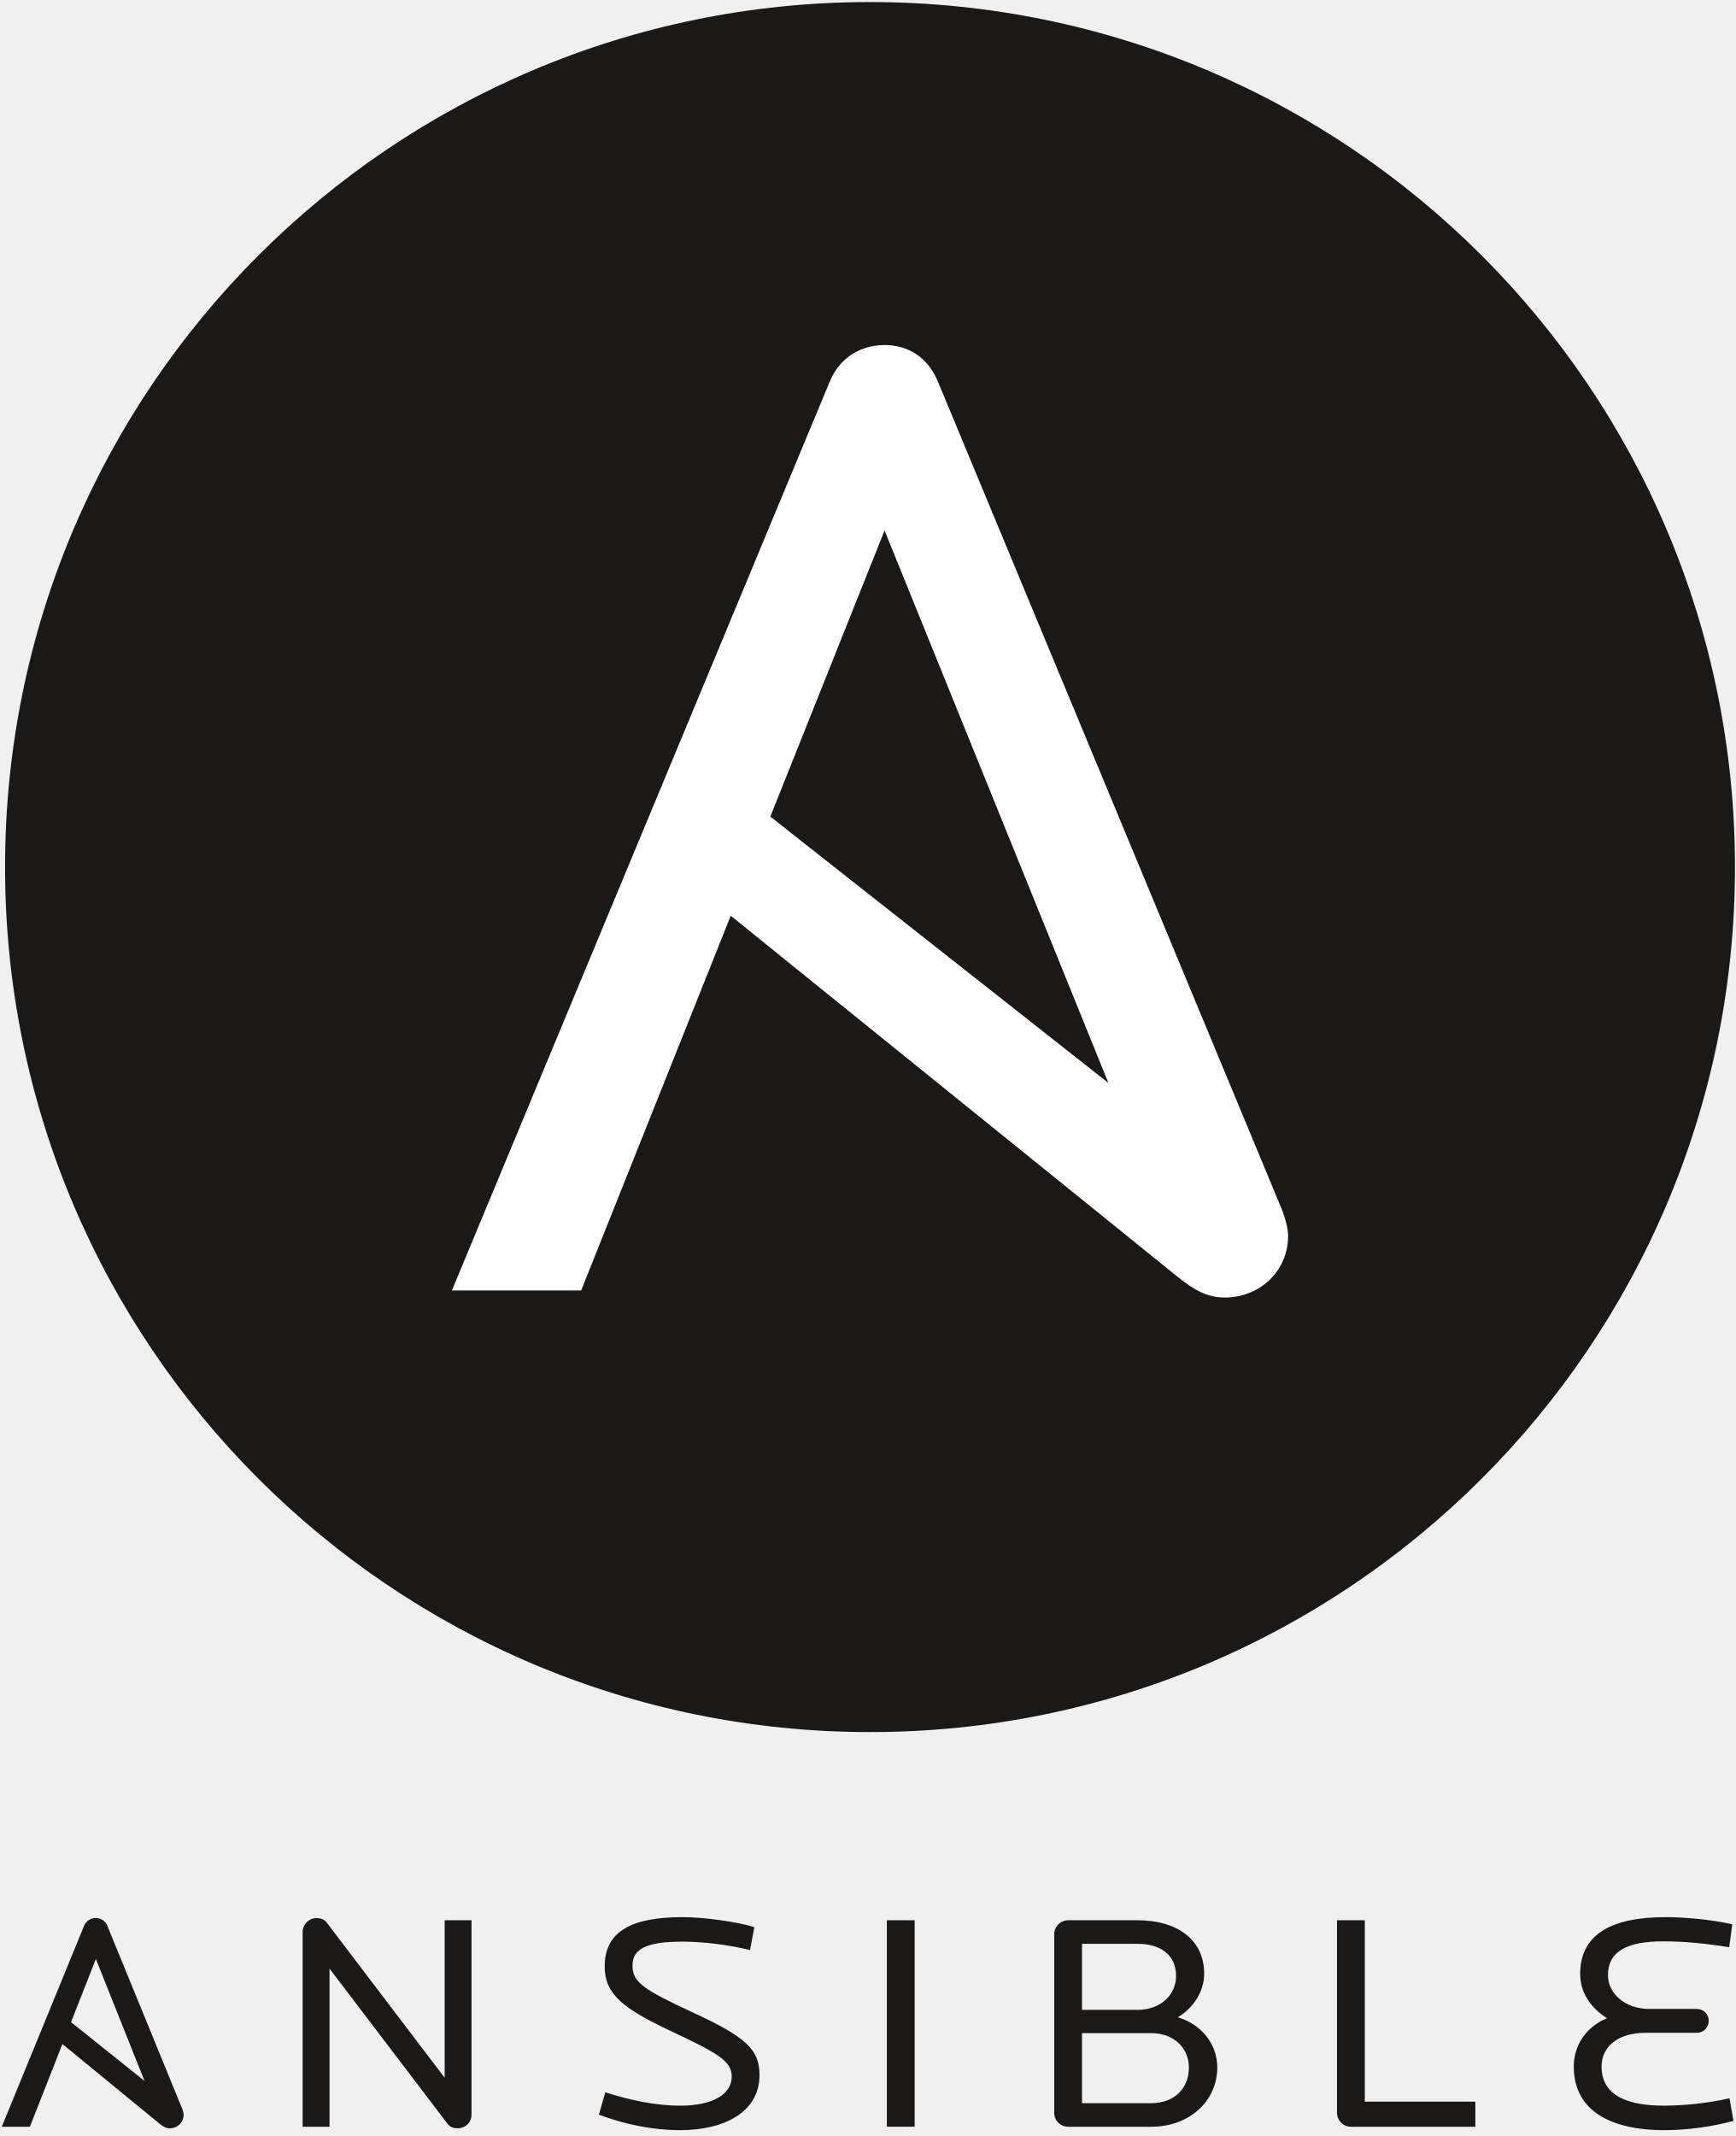
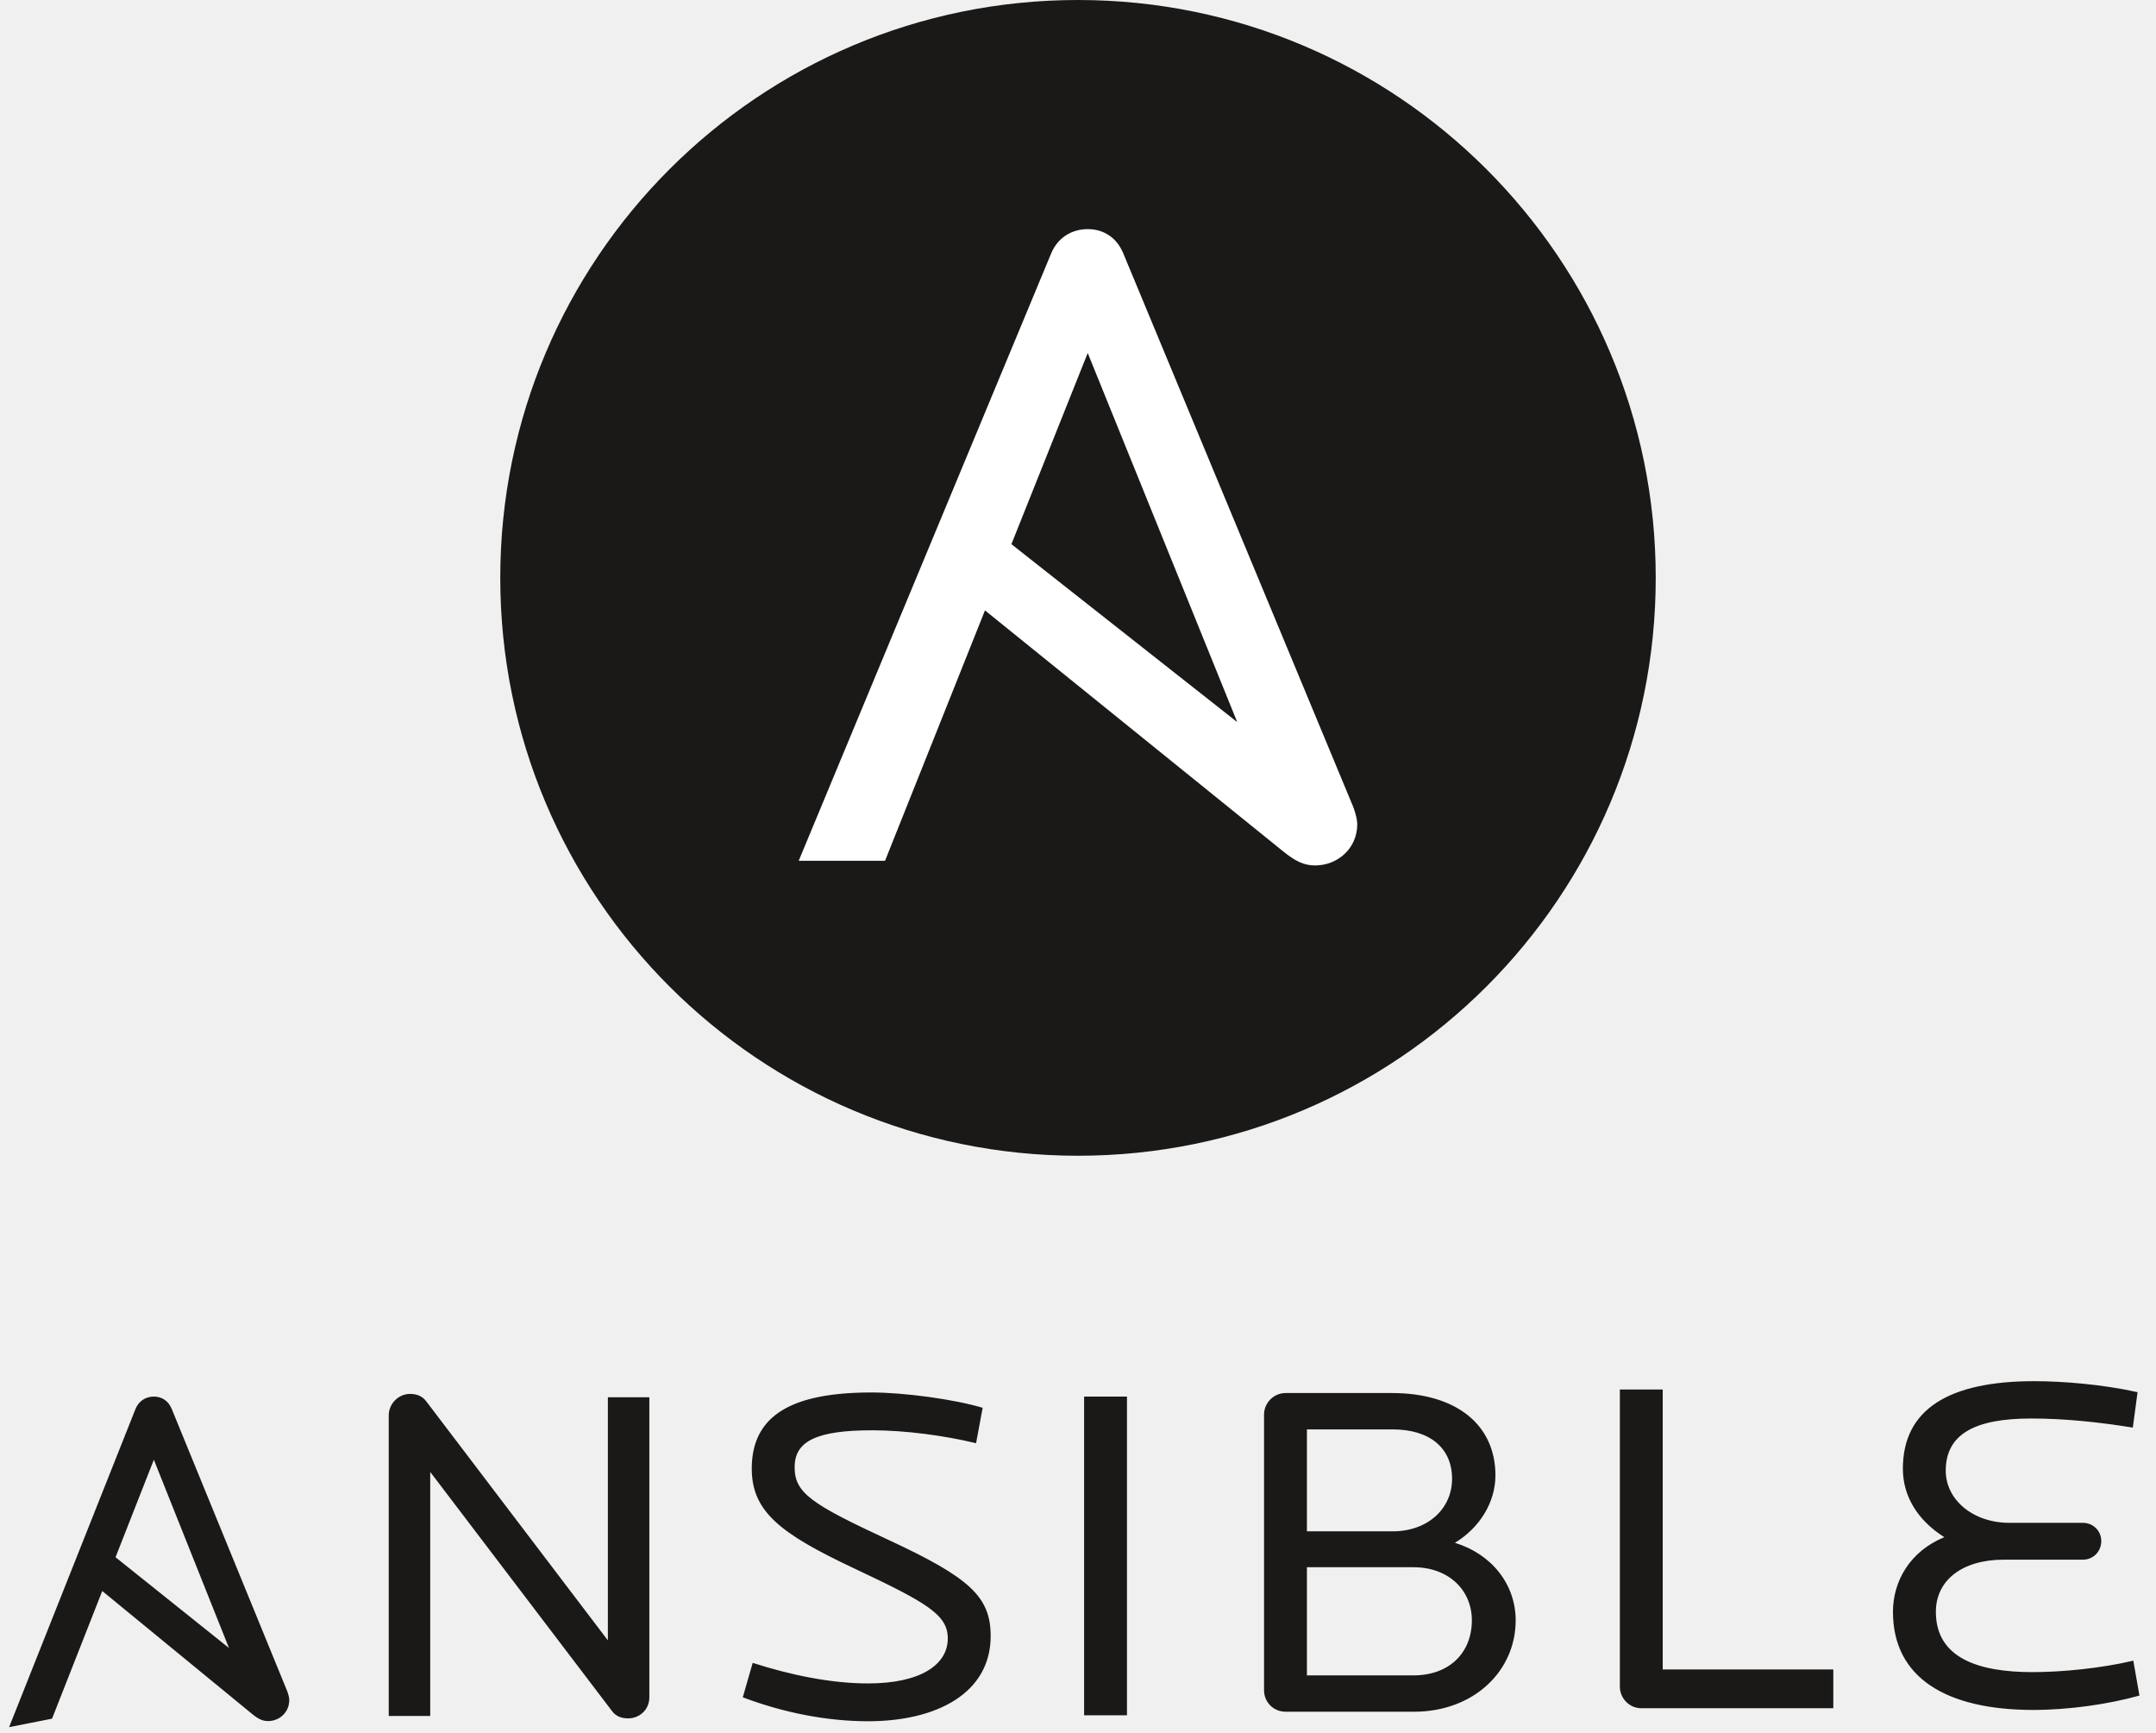
- <svg xmlns="http://www.w3.org/2000/svg" width="2032" height="2500" viewBox="0 0 256 315" preserveAspectRatio="xMinYMin meet">
+ <svg xmlns="http://www.w3.org/2000/svg" width="1170.125" height="940" viewBox="-79.625 -128.5 1170.125 940">
+   <path fill="#1A1918" d="M818.989 185.052c0 173.175-140.375 313.547-313.552 313.547-173.163 0-313.552-140.372-313.552-313.547 0-173.163 140.389-313.552 313.552-313.552 173.178 0 313.552 140.389 313.552 313.552" />
+   <path fill="#FFF" d="M510.715 63.04l81.142 200.266-122.563-96.542L510.715 63.04zm144.146 246.4L530.051 9.071C526.489.41 519.362-4.175 510.716-4.175c-8.663 0-16.305 4.585-19.868 13.246l-136.99 329.466h46.862l54.228-135.84 161.827 130.741c6.51 5.261 11.205 7.643 17.312 7.643 12.225 0 22.911-9.168 22.911-22.396 0-2.154-.762-5.572-2.137-9.245z" />
  <g fill="#1A1918">
-     <path d="M67.517 313.864c-.542 0-1.126-.137-1.532-.686L48.6 290.316v23.32h-3.964V284.92c0-1.143.946-2.057 2.028-2.057.63 0 1.17.182 1.575.731l17.34 22.816v-23.227h3.963v28.668c0 1.189-.946 2.012-2.026 2.012M100.306 314.138c-3.962 0-8.107-.824-11.98-2.286l.946-3.293c3.558 1.144 7.431 1.967 11.034 1.967 5 0 7.612-1.784 7.612-4.298 0-2.286-2.028-3.43-9.008-6.722-6.981-3.292-9.727-5.394-9.727-9.51 0-5.166 3.962-7.27 11.438-7.27 3.108 0 7.882.64 10.63 1.464l-.63 3.383c-3.02-.731-6.801-1.234-9.91-1.234-5.268 0-7.43 1.005-7.43 3.52 0 2.469 1.575 3.52 8.962 6.95 7.792 3.612 9.773 5.441 9.773 9.19 0 5.442-5.135 8.139-11.71 8.139M130.798 283.184h4.098v30.45h-4.098v-30.45zM169.758 299.827h-10.18v10.334h10.18c3.467 0 5.584-2.195 5.584-5.26 0-2.88-2.206-5.074-5.584-5.074m-1.983-13.169h-8.197v9.74h8.197c3.288 0 5.675-2.104 5.675-5.03 0-2.88-2.072-4.71-5.675-4.71m2.028 26.977h-12.25a2.044 2.044 0 0 1-2.073-2.057V285.24c0-1.098.901-2.057 2.073-2.057h10.133c6.215 0 9.908 3.063 9.908 7.864 0 2.606-1.532 5.03-3.874 6.447 3.47 1.052 5.81 3.932 5.81 7.407 0 4.846-4.008 8.733-9.727 8.733M199.212 313.635c-1.124 0-2.025-.96-2.025-2.057v-28.394h4.097v26.748h16.304v3.703h-18.376zM245.526 314.138c-8.377 0-13.421-3.109-13.421-9.373 0-2.972 1.667-5.807 4.91-7.133-2.613-1.646-3.964-3.978-3.964-6.538 0-5.67 4.37-8.368 12.566-8.368 2.748 0 6.62.32 9.864 1.052l-.451 3.383c-3.422-.549-6.621-.868-9.729-.868-5.314 0-8.152 1.463-8.152 4.984 0 2.79 2.613 4.984 6.081 4.984h7.025c.991 0 1.757.777 1.757 1.737 0 1.006-.766 1.783-1.757 1.783h-7.565c-3.964 0-6.485 1.965-6.485 4.984 0 4.435 4.098 5.76 9.232 5.76 2.793 0 6.575-.364 9.637-1.096l.587 3.337c-2.928.824-6.757 1.372-10.135 1.372M14.138 288.895l7.178 17.984-10.84-8.67 3.662-9.314zm12.751 22.127l-11.04-26.974c-.314-.778-.945-1.19-1.711-1.19a1.84 1.84 0 0 0-1.756 1.19L.264 313.635h4.144l4.798-12.198 14.314 11.74c.576.473.991.686 1.532.686 1.08 0 2.027-.822 2.027-2.01 0-.194-.068-.5-.19-.83z" />
+     <path d="M261.286 803.872c-3.076 0-6.394-.775-8.698-3.896l-98.72-129.824v132.421h-22.512V639.512c0-6.488 5.375-11.683 11.516-11.683 3.576 0 6.65 1.043 8.945 4.158l98.467 129.564V629.647h22.51v162.799c-.001 6.754-5.371 11.426-11.508 11.426M391.539 805.435c-22.5 0-46.036-4.682-68.031-12.988l5.375-18.693c20.203 6.492 42.196 11.161 62.656 11.161 28.392 0 43.227-10.125 43.227-24.4 0-12.986-11.512-19.476-51.156-38.176-39.64-18.69-55.238-30.636-55.238-54.004 0-29.336 22.505-41.289 64.958-41.289 17.648 0 44.756 3.644 60.365 8.315l-3.583 19.209c-17.142-4.148-38.62-7.005-56.27-7.005-29.918 0-42.196 5.706-42.196 19.994 0 14.019 8.947 19.985 50.892 39.462 44.25 20.52 55.501 30.899 55.501 52.192-.001 30.904-29.163 46.222-66.5 46.222M508.75 629.268h23.27v172.928h-23.27V629.268zM687.488 721.865h-57.809v58.684h57.809c19.687 0 31.71-12.467 31.71-29.862 0-16.36-12.529-28.822-31.71-28.822m-11.259-74.782h-46.55v55.312h46.55c18.673 0 32.226-11.952 32.226-28.568 0-16.352-11.767-26.744-32.226-26.744m11.513 153.193h-69.565c-6.654 0-11.768-5.192-11.768-11.682v-149.56c0-6.234 5.113-11.685 11.768-11.685h57.543c35.292 0 56.266 17.396 56.266 44.666 0 14.795-8.696 28.558-22 36.606 19.703 5.971 32.991 22.326 32.991 42.064.001 27.518-22.754 49.591-55.235 49.591M811.024 798.356c-6.388 0-11.501-5.451-11.501-11.68V625.431h23.265v151.897h92.584v21.028H811.024zM1023.961 799.3c-47.576 0-76.219-17.656-76.219-53.228 0-16.881 9.466-32.98 27.883-40.506-14.834-9.349-22.509-22.594-22.509-37.134 0-32.196 24.822-47.522 71.361-47.522 15.604 0 37.594 1.827 56.011 5.979l-2.562 19.212c-19.433-3.118-37.6-4.933-55.247-4.933-30.178 0-46.295 8.31-46.295 28.308 0 15.835 14.842 28.298 34.539 28.298h39.896c5.625 0 9.973 4.415 9.973 9.866 0 5.712-4.348 10.125-9.973 10.125h-42.964c-22.514 0-36.827 11.16-36.827 28.307 0 25.179 23.27 32.707 52.428 32.707 15.861 0 37.336-2.067 54.727-6.221l3.332 18.943c-16.632 4.683-38.371 7.799-57.554 7.799M3.878 663.545L44.64 765.674l-61.563-49.232 20.801-52.897zm72.414 125.659L13.597 636.023c-1.789-4.416-5.371-6.756-9.719-6.756-4.349 0-8.186 2.34-9.974 6.756l-68.582 172.61 23.3-4.594 27.248-69.267 81.286 66.67c3.271 2.685 5.628 3.896 8.702 3.896 6.135 0 11.506-4.672 11.506-11.427 0-1.09-.386-2.832-1.072-4.707z" />
  </g>
-   <path d="M255.879 127.868c0 70.455-57.11 127.565-127.567 127.565-70.45 0-127.566-57.11-127.566-127.565C.746 57.418 57.862.302 128.312.302c70.456 0 127.567 57.116 127.567 127.566" fill="#1A1918" />
-   <path d="M130.46 78.229l33.011 81.476-49.863-39.278L130.46 78.23zm58.644 100.245L138.326 56.272c-1.45-3.524-4.348-5.39-7.866-5.39-3.525 0-6.634 1.866-8.084 5.39l-55.732 134.04h19.065l22.062-55.265 65.84 53.19c2.647 2.141 4.558 3.11 7.041 3.11 4.974 0 9.322-3.73 9.322-9.111 0-.876-.31-2.267-.87-3.762z" fill="#FFF" />
</svg>
